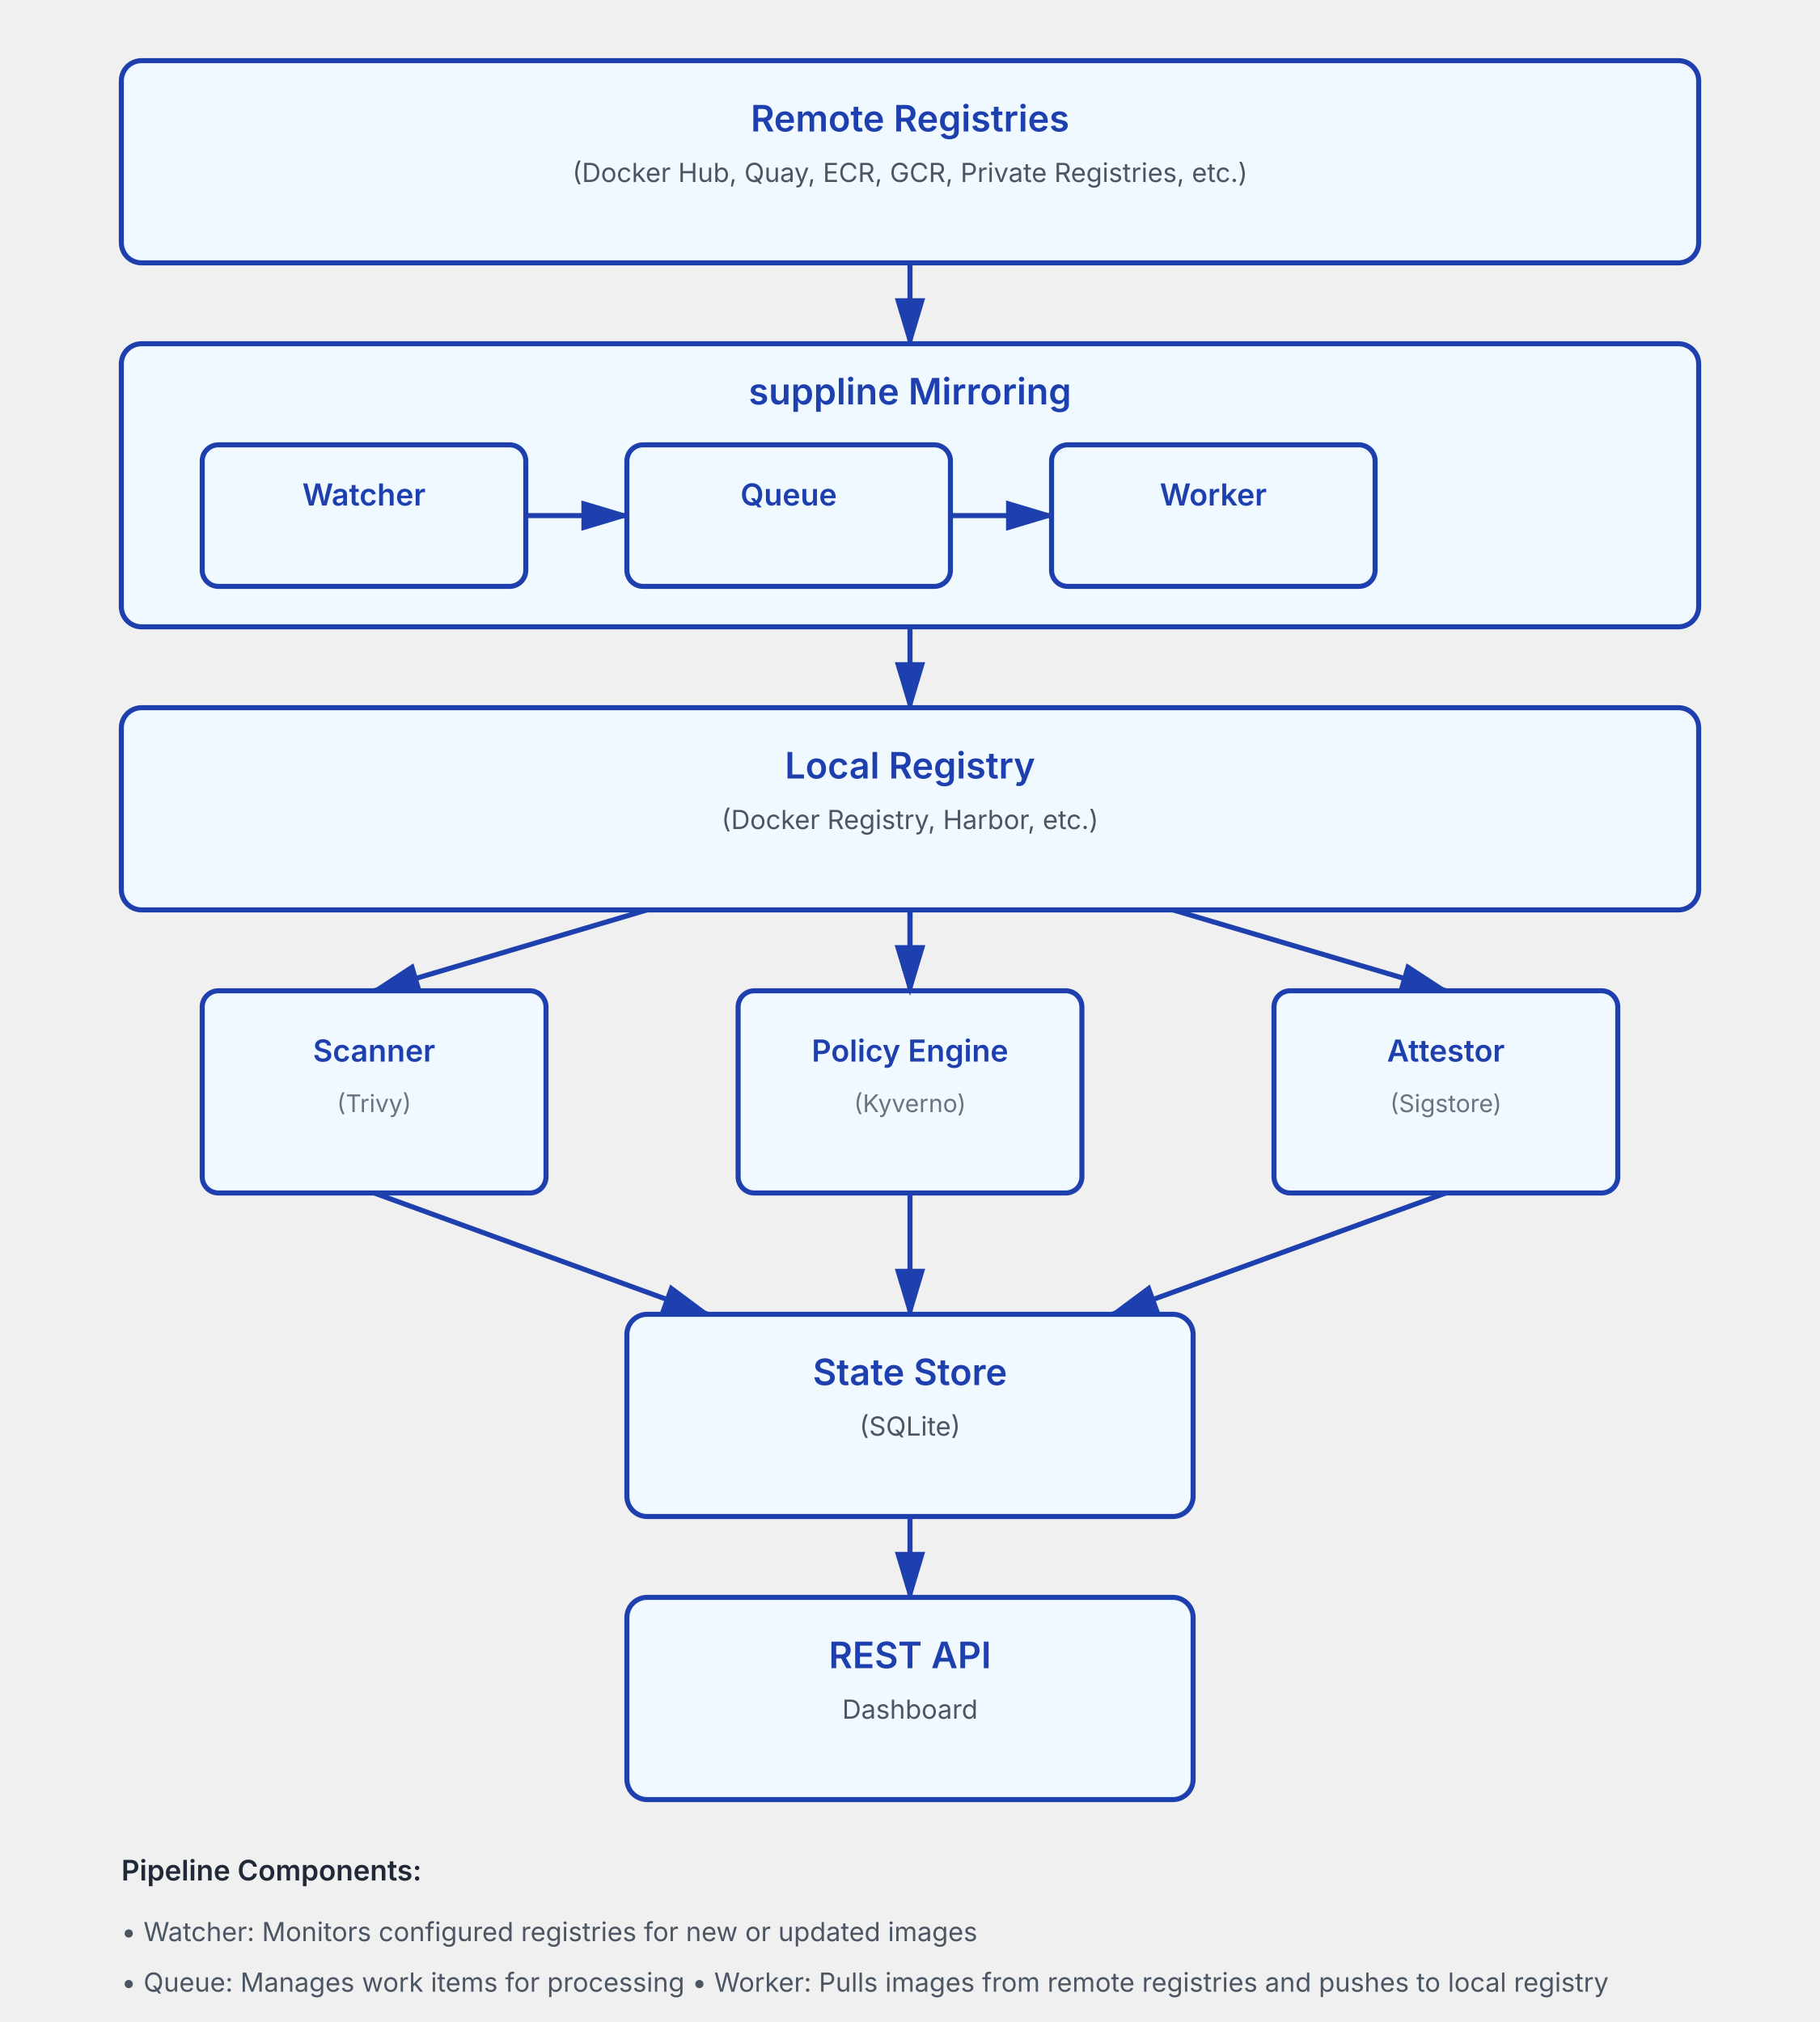
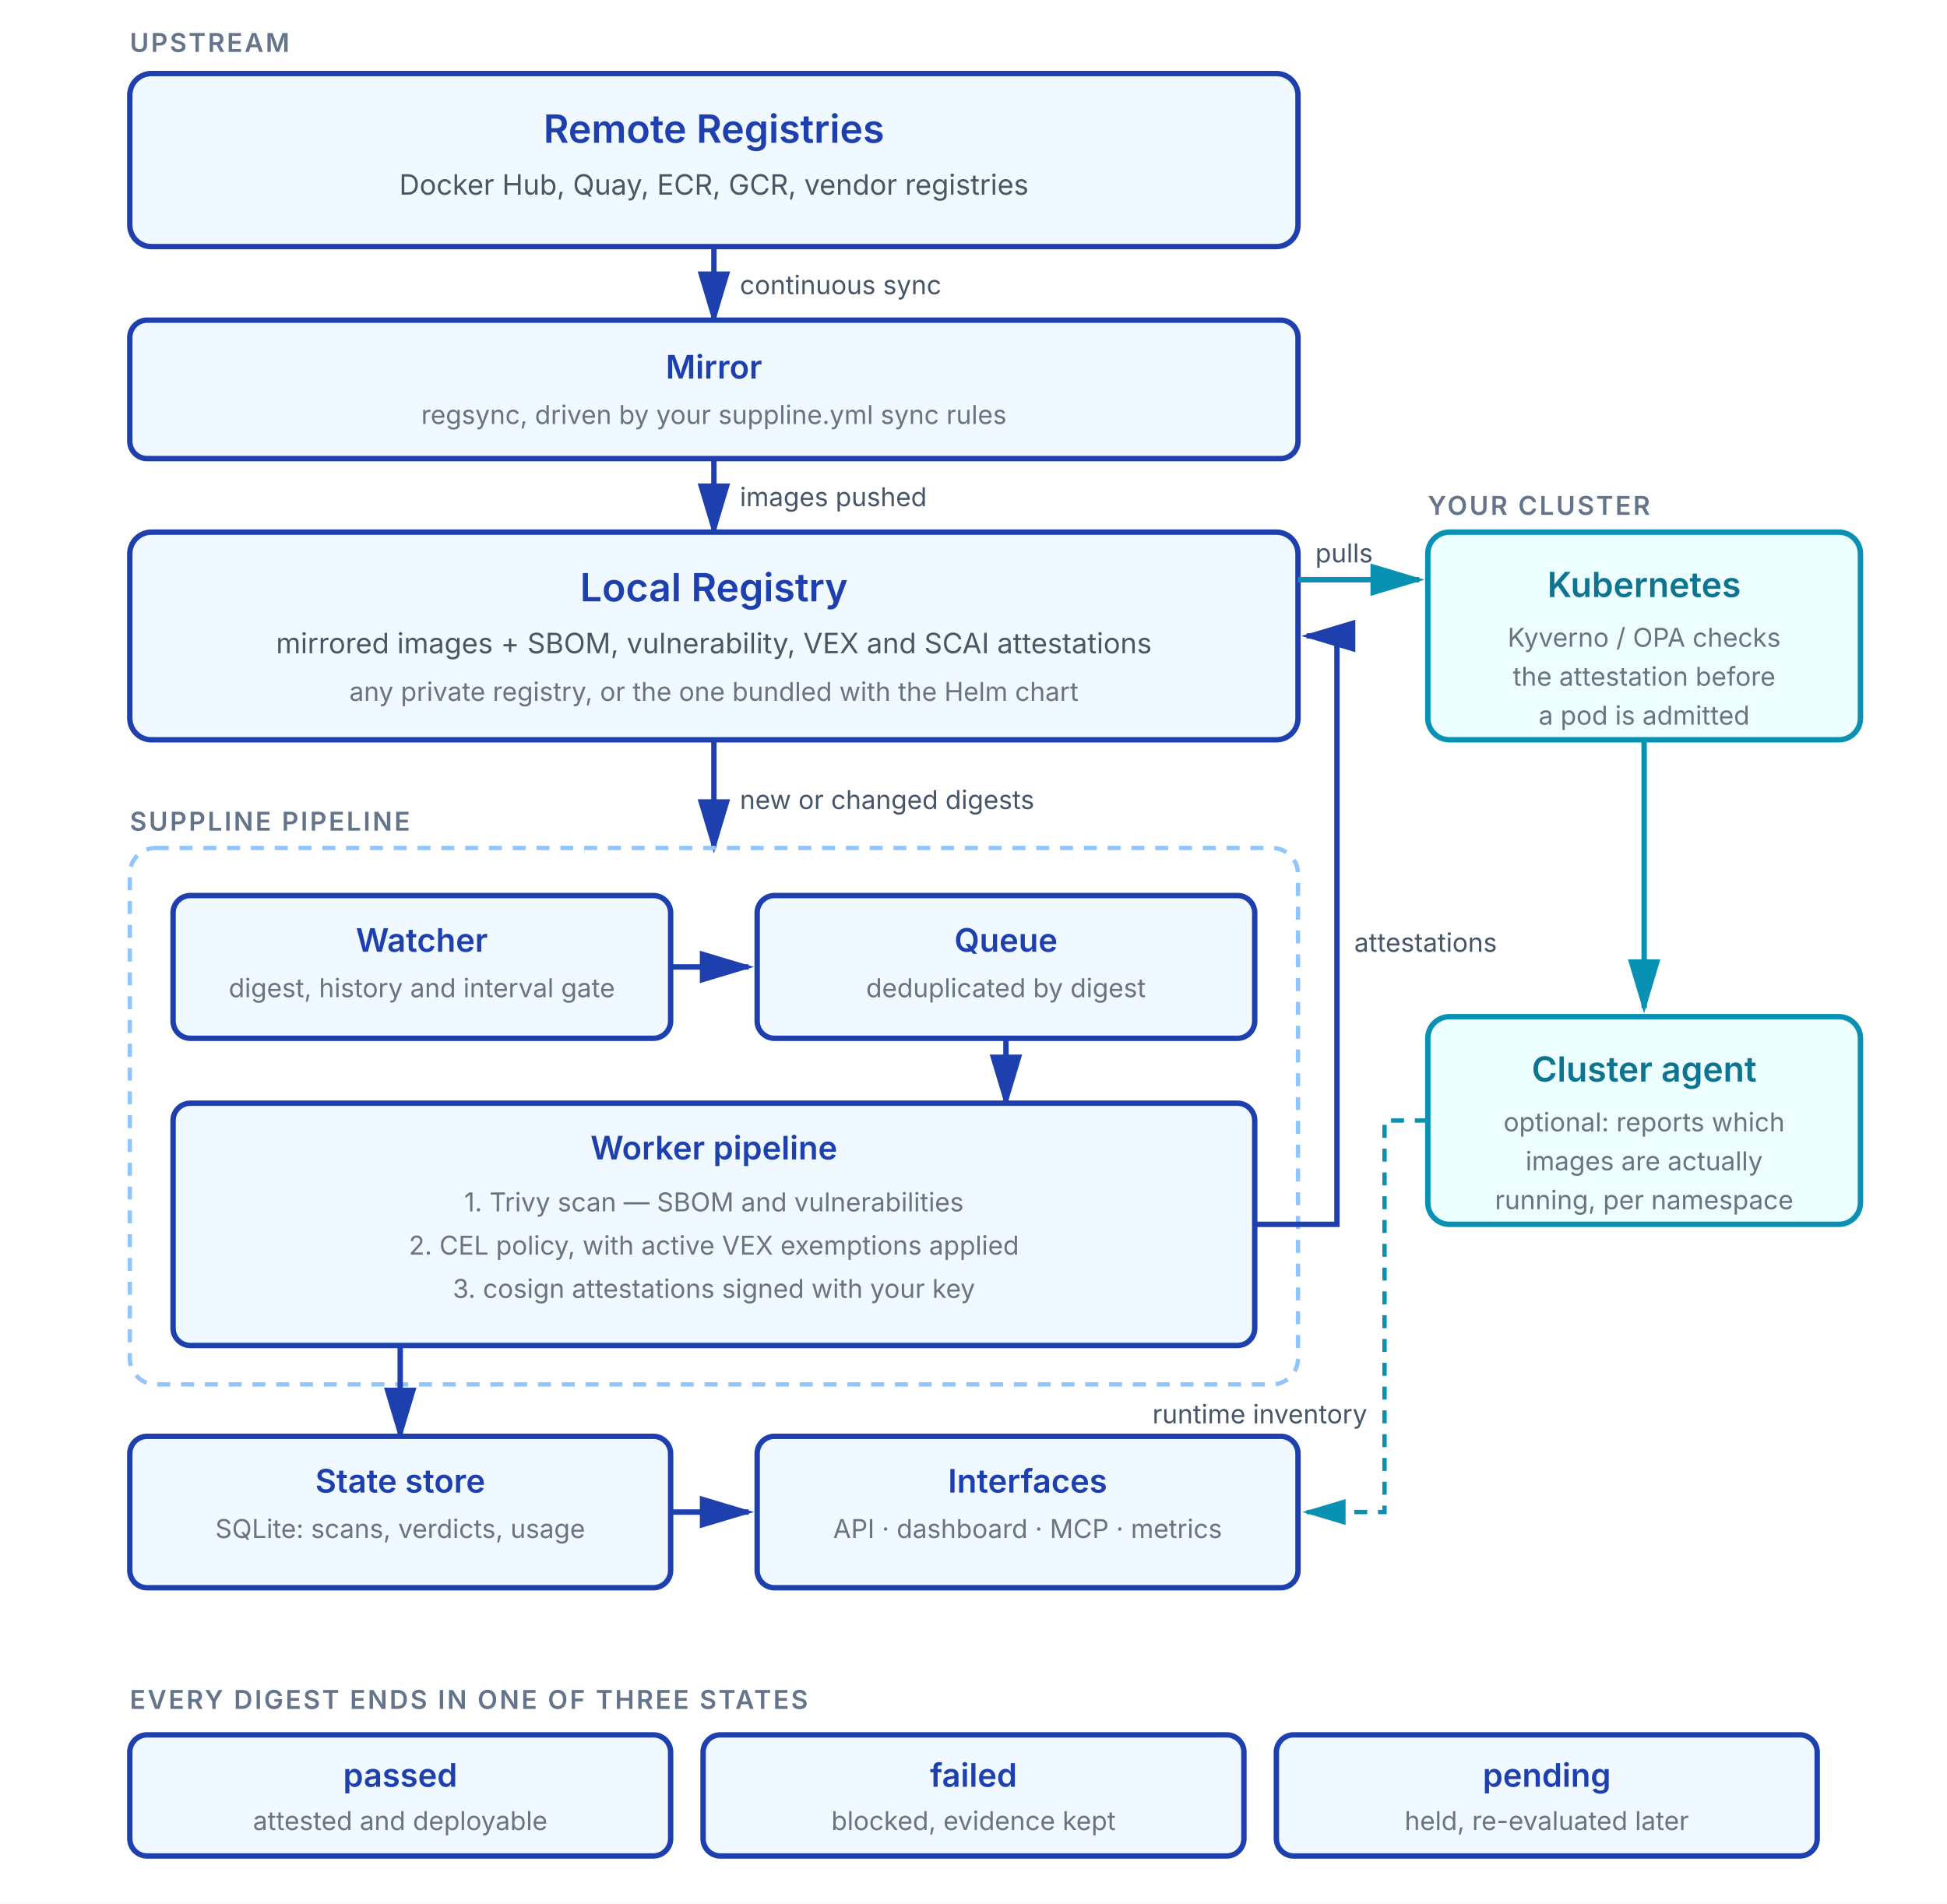
- <svg xmlns="http://www.w3.org/2000/svg" viewBox="0 0 900 1000" class="architecture-diagram-svg">
+ <svg xmlns="http://www.w3.org/2000/svg" viewBox="0 0 900 880" class="architecture-diagram-svg" role="img" aria-label="suppline architecture: regsync mirrors remote registries into a local registry; the watcher enqueues new digests; the worker pipeline scans with Trivy, evaluates CEL policy with VEX, and signs cosign attestations back into the registry; results are persisted in SQLite and exposed through the API, dashboard, MCP server and metrics; Kubernetes pulls verified images and Kyverno or OPA checks the attestation; an optional cluster agent reports which images are actually running.">
  <defs>
    <style>
      .box { fill: #f0f9ff; stroke: #1e40af; stroke-width: 2.5; }
      .box-large { fill: #f0f9ff; stroke: #1e40af; stroke-width: 2.5; }
+       .box-outline { fill: none; stroke: #93c5fd; stroke-width: 2; stroke-dasharray: 6 5; }
+       .box-accent { fill: #ecfeff; stroke: #0891b2; stroke-width: 2.5; }
      .box-title { font-weight: 600; font-size: 18px; fill: #1e40af; font-family: -apple-system, BlinkMacSystemFont, 'Segoe UI', sans-serif; }
      .box-title-small { font-weight: 600; font-size: 15px; fill: #1e40af; font-family: -apple-system, BlinkMacSystemFont, 'Segoe UI', sans-serif; }
+       .box-title-accent { font-weight: 600; font-size: 16px; fill: #0e7490; font-family: -apple-system, BlinkMacSystemFont, 'Segoe UI', sans-serif; }
      .box-text { font-size: 13px; fill: #4b5563; font-family: -apple-system, BlinkMacSystemFont, 'Segoe UI', sans-serif; }
      .box-text-small { font-size: 12px; fill: #6b7280; font-family: -apple-system, BlinkMacSystemFont, 'Segoe UI', sans-serif; }
+       .zone-label { font-size: 12px; fill: #64748b; font-weight: 600; letter-spacing: 0.08em; font-family: -apple-system, BlinkMacSystemFont, 'Segoe UI', sans-serif; }
      .arrow { stroke: #1e40af; stroke-width: 2.5; fill: none; marker-end: url(#arrowhead); }
-       .section-label { font-size: 14px; fill: #1f2937; font-weight: 600; font-family: -apple-system, BlinkMacSystemFont, 'Segoe UI', sans-serif; }
-       .legend-text { font-size: 13px; fill: #4b5563; font-family: -apple-system, BlinkMacSystemFont, 'Segoe UI', sans-serif; }
+       .arrow-accent { stroke: #0891b2; stroke-width: 2.5; fill: none; marker-end: url(#arrowhead-accent); }
+       .arrow-dashed { stroke: #0891b2; stroke-width: 2; fill: none; stroke-dasharray: 6 5; marker-end: url(#arrowhead-accent); }
+       .edge-label { font-size: 12px; fill: #475569; font-family: -apple-system, BlinkMacSystemFont, 'Segoe UI', sans-serif; }
    </style>
    <marker id="arrowhead" markerWidth="10" markerHeight="10" refX="9" refY="3" orient="auto">
      <polygon points="0 0, 10 3, 0 6" fill="#1e40af" />
    </marker>
+     <marker id="arrowhead-accent" markerWidth="10" markerHeight="10" refX="9" refY="3" orient="auto">
+       <polygon points="0 0, 10 3, 0 6" fill="#0891b2" />
+     </marker>
  </defs>
-   <rect x="60" y="30" width="780" height="100" class="box-large" rx="10" />
-   <text x="450" y="65" text-anchor="middle" class="box-title">Remote Registries</text>
-   <text x="450" y="90" text-anchor="middle" class="box-text">(Docker Hub, Quay, ECR, GCR, Private Registries, etc.)</text>
-   <path d="M 450 130 L 450 170" class="arrow" />
-   <rect x="60" y="170" width="780" height="140" class="box-large" rx="10" />
-   <text x="450" y="200" text-anchor="middle" class="box-title">suppline Mirroring</text>
-   <rect x="100" y="220" width="160" height="70" class="box" rx="8" />
-   <text x="180" y="250" text-anchor="middle" class="box-title-small">Watcher</text>
-   <path d="M 260 255 L 310 255" class="arrow" />
-   <rect x="310" y="220" width="160" height="70" class="box" rx="8" />
-   <text x="390" y="250" text-anchor="middle" class="box-title-small">Queue</text>
-   <path d="M 470 255 L 520 255" class="arrow" />
-   <rect x="520" y="220" width="160" height="70" class="box" rx="8" />
-   <text x="600" y="250" text-anchor="middle" class="box-title-small">Worker</text>
-   <path d="M 450 310 L 450 350" class="arrow" />
-   <rect x="60" y="350" width="780" height="100" class="box-large" rx="10" />
-   <text x="450" y="385" text-anchor="middle" class="box-title">Local Registry</text>
-   <text x="450" y="410" text-anchor="middle" class="box-text">(Docker Registry, Harbor, etc.)</text>
-   <path d="M 450 450 L 450 490" class="arrow" />
-   <rect x="100" y="490" width="170" height="100" class="box" rx="8" />
-   <text x="185" y="525" text-anchor="middle" class="box-title-small">Scanner</text>
-   <text x="185" y="550" text-anchor="middle" class="box-text-small">(Trivy)</text>
-   <rect x="365" y="490" width="170" height="100" class="box" rx="8" />
-   <text x="450" y="525" text-anchor="middle" class="box-title-small">Policy Engine</text>
-   <text x="450" y="550" text-anchor="middle" class="box-text-small">(Kyverno)</text>
-   <rect x="630" y="490" width="170" height="100" class="box" rx="8" />
-   <text x="715" y="525" text-anchor="middle" class="box-title-small">Attestor</text>
-   <text x="715" y="550" text-anchor="middle" class="box-text-small">(Sigstore)</text>
-   <path d="M 320 450 L 185 490" class="arrow" />
-   <path d="M 450 450 L 450 490" class="arrow" />
-   <path d="M 580 450 L 715 490" class="arrow" />
-   <path d="M 185 590 L 350 650" class="arrow" />
-   <path d="M 450 590 L 450 650" class="arrow" />
-   <path d="M 715 590 L 550 650" class="arrow" />
-   <rect x="310" y="650" width="280" height="100" class="box-large" rx="10" />
-   <text x="450" y="685" text-anchor="middle" class="box-title">State Store</text>
-   <text x="450" y="710" text-anchor="middle" class="box-text">(SQLite)</text>
-   <path d="M 450 750 L 450 790" class="arrow" />
-   <rect x="310" y="790" width="280" height="100" class="box-large" rx="10" />
-   <text x="450" y="825" text-anchor="middle" class="box-title">REST API</text>
-   <text x="450" y="850" text-anchor="middle" class="box-text">Dashboard</text>
-   <text x="60" y="930" class="section-label">Pipeline Components:</text>
-   <text x="60" y="960" class="legend-text">• Watcher: Monitors configured registries for new or updated images</text>
-   <text x="60" y="985" class="legend-text">• Queue: Manages work items for processing  •  Worker: Pulls images from remote registries and pushes to local registry</text>
+   <rect width="900" height="880" fill="#ffffff" />
+   <text x="60" y="24" class="zone-label">UPSTREAM</text>
+   <rect x="60" y="34" width="540" height="80" class="box-large" rx="10" />
+   <text x="330" y="66" text-anchor="middle" class="box-title">Remote Registries</text>
+   <text x="330" y="90" text-anchor="middle" class="box-text">Docker Hub, Quay, ECR, GCR, vendor registries</text>
+   <path d="M 330 114 L 330 148" class="arrow" />
+   <text x="342" y="136" class="edge-label">continuous sync</text>
+   <rect x="60" y="148" width="540" height="64" class="box" rx="8" />
+   <text x="330" y="175" text-anchor="middle" class="box-title-small">Mirror</text>
+   <text x="330" y="196" text-anchor="middle" class="box-text-small">regsync, driven by your suppline.yml sync rules</text>
+   <path d="M 330 212 L 330 246" class="arrow" />
+   <text x="342" y="234" class="edge-label">images pushed</text>
+   <rect x="60" y="246" width="540" height="96" class="box-large" rx="10" />
+   <text x="330" y="278" text-anchor="middle" class="box-title">Local Registry</text>
+   <text x="330" y="302" text-anchor="middle" class="box-text">mirrored images + SBOM, vulnerability, VEX and SCAI attestations</text>
+   <text x="330" y="324" text-anchor="middle" class="box-text-small">any private registry, or the one bundled with the Helm chart</text>
+   <path d="M 330 342 L 330 392" class="arrow" />
+   <text x="342" y="374" class="edge-label">new or changed digests</text>
+   <text x="60" y="384" class="zone-label">SUPPLINE PIPELINE</text>
+   <rect x="60" y="392" width="540" height="248" class="box-outline" rx="12" />
+   <rect x="80" y="414" width="230" height="66" class="box" rx="8" />
+   <text x="195" y="440" text-anchor="middle" class="box-title-small">Watcher</text>
+   <text x="195" y="461" text-anchor="middle" class="box-text-small">digest, history and interval gate</text>
+   <path d="M 310 447 L 346 447" class="arrow" />
+   <rect x="350" y="414" width="230" height="66" class="box" rx="8" />
+   <text x="465" y="440" text-anchor="middle" class="box-title-small">Queue</text>
+   <text x="465" y="461" text-anchor="middle" class="box-text-small">deduplicated by digest</text>
+   <path d="M 465 480 L 465 510" class="arrow" />
+   <rect x="80" y="510" width="500" height="112" class="box" rx="8" />
+   <text x="330" y="536" text-anchor="middle" class="box-title-small">Worker pipeline</text>
+   <text x="330" y="560" text-anchor="middle" class="box-text-small">1. Trivy scan — SBOM and vulnerabilities</text>
+   <text x="330" y="580" text-anchor="middle" class="box-text-small">2. CEL policy, with active VEX exemptions applied</text>
+   <text x="330" y="600" text-anchor="middle" class="box-text-small">3. cosign attestations signed with your key</text>
+   <path d="M 580 566 L 618 566 L 618 294 L 604 294" class="arrow" />
+   <text x="626" y="440" class="edge-label">attestations</text>
+   <path d="M 185 622 L 185 664" class="arrow" />
+   <rect x="60" y="664" width="250" height="70" class="box" rx="8" />
+   <text x="185" y="690" text-anchor="middle" class="box-title-small">State store</text>
+   <text x="185" y="711" text-anchor="middle" class="box-text-small">SQLite: scans, verdicts, usage</text>
+   <path d="M 310 699 L 346 699" class="arrow" />
+   <rect x="350" y="664" width="250" height="70" class="box" rx="8" />
+   <text x="475" y="690" text-anchor="middle" class="box-title-small">Interfaces</text>
+   <text x="475" y="711" text-anchor="middle" class="box-text-small">API · dashboard · MCP · metrics</text>
+   <text x="660" y="238" class="zone-label">YOUR CLUSTER</text>
+   <rect x="660" y="246" width="200" height="96" class="box-accent" rx="10" />
+   <text x="760" y="276" text-anchor="middle" class="box-title-accent">Kubernetes</text>
+   <text x="760" y="299" text-anchor="middle" class="box-text-small">Kyverno / OPA checks</text>
+   <text x="760" y="317" text-anchor="middle" class="box-text-small">the attestation before</text>
+   <text x="760" y="335" text-anchor="middle" class="box-text-small">a pod is admitted</text>
+   <path d="M 600 268 L 656 268" class="arrow-accent" />
+   <text x="608" y="260" class="edge-label">pulls</text>
+   <rect x="660" y="470" width="200" height="96" class="box-accent" rx="10" />
+   <text x="760" y="500" text-anchor="middle" class="box-title-accent">Cluster agent</text>
+   <text x="760" y="523" text-anchor="middle" class="box-text-small">optional: reports which</text>
+   <text x="760" y="541" text-anchor="middle" class="box-text-small">images are actually</text>
+   <text x="760" y="559" text-anchor="middle" class="box-text-small">running, per namespace</text>
+   <path d="M 760 342 L 760 466" class="arrow-accent" />
+   <path d="M 660 518 L 640 518 L 640 699 L 604 699" class="arrow-dashed" />
+   <text x="632" y="658" text-anchor="end" class="edge-label">runtime inventory</text>
+   <text x="60" y="790" class="zone-label">EVERY DIGEST ENDS IN ONE OF THREE STATES</text>
+   <rect x="60" y="802" width="250" height="56" class="box" rx="8" />
+   <text x="185" y="826" text-anchor="middle" class="box-title-small">passed</text>
+   <text x="185" y="846" text-anchor="middle" class="box-text-small">attested and deployable</text>
+   <rect x="325" y="802" width="250" height="56" class="box" rx="8" />
+   <text x="450" y="826" text-anchor="middle" class="box-title-small">failed</text>
+   <text x="450" y="846" text-anchor="middle" class="box-text-small">blocked, evidence kept</text>
+   <rect x="590" y="802" width="250" height="56" class="box" rx="8" />
+   <text x="715" y="826" text-anchor="middle" class="box-title-small">pending</text>
+   <text x="715" y="846" text-anchor="middle" class="box-text-small">held, re-evaluated later</text>
</svg>
